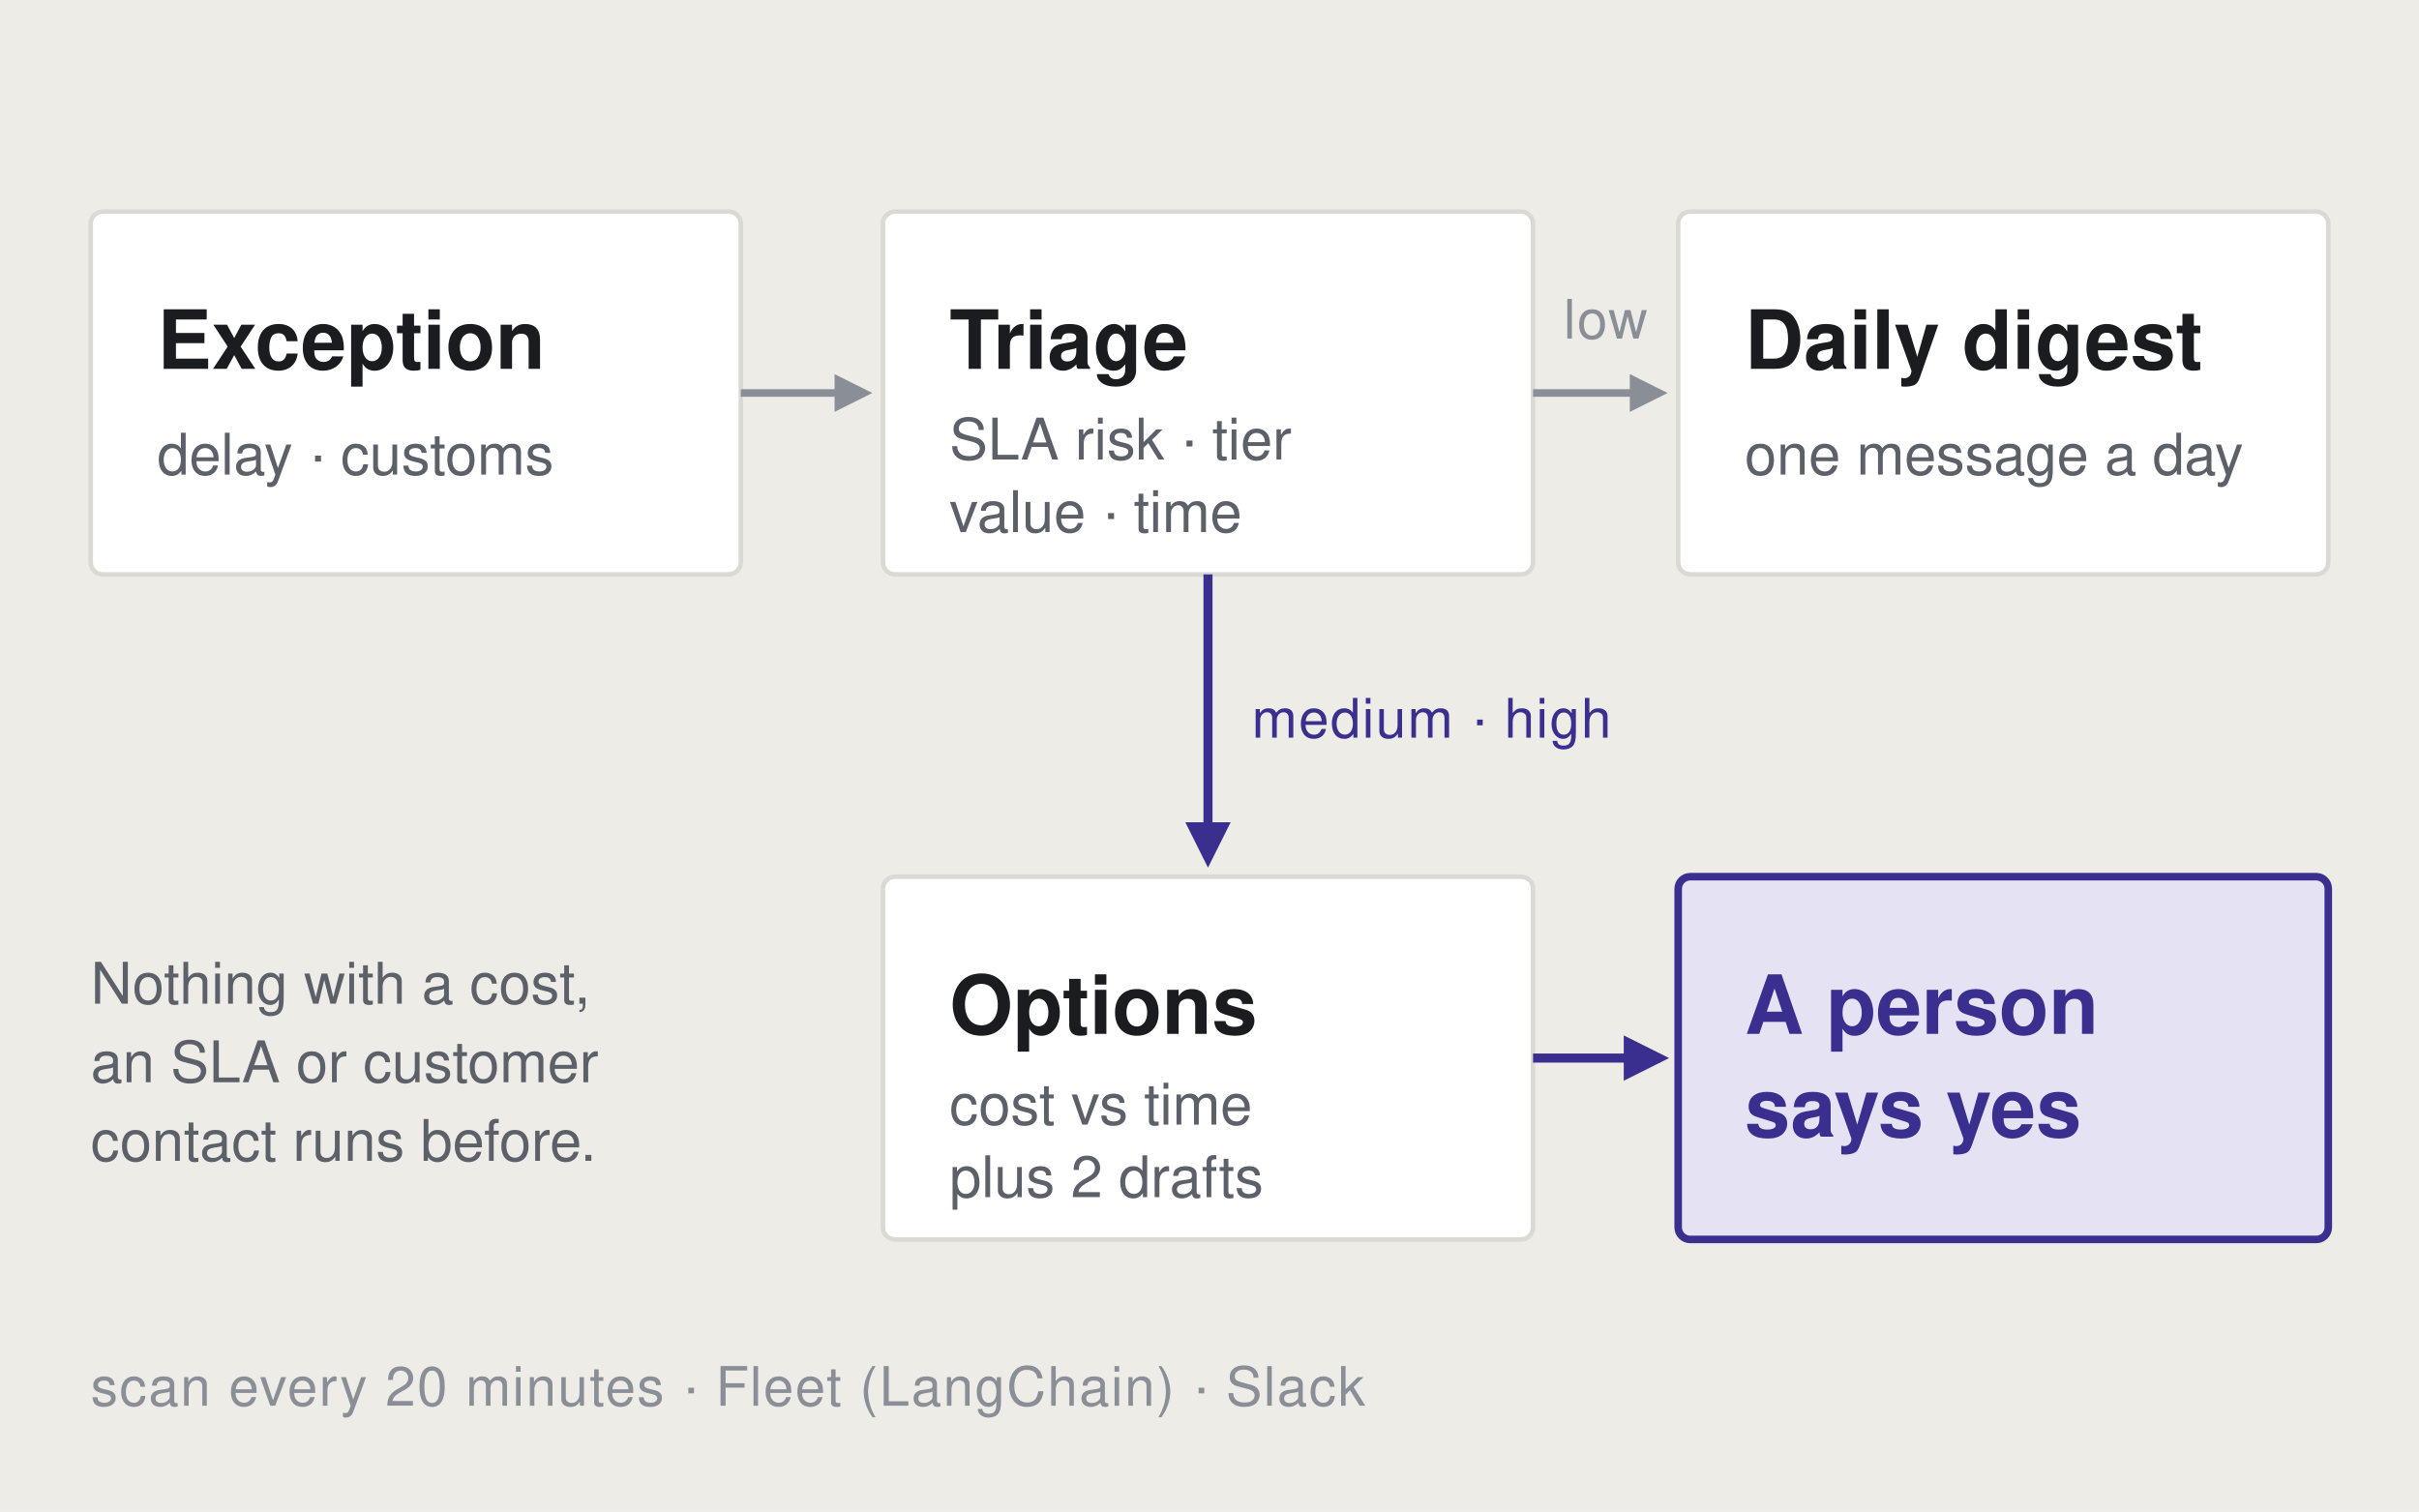
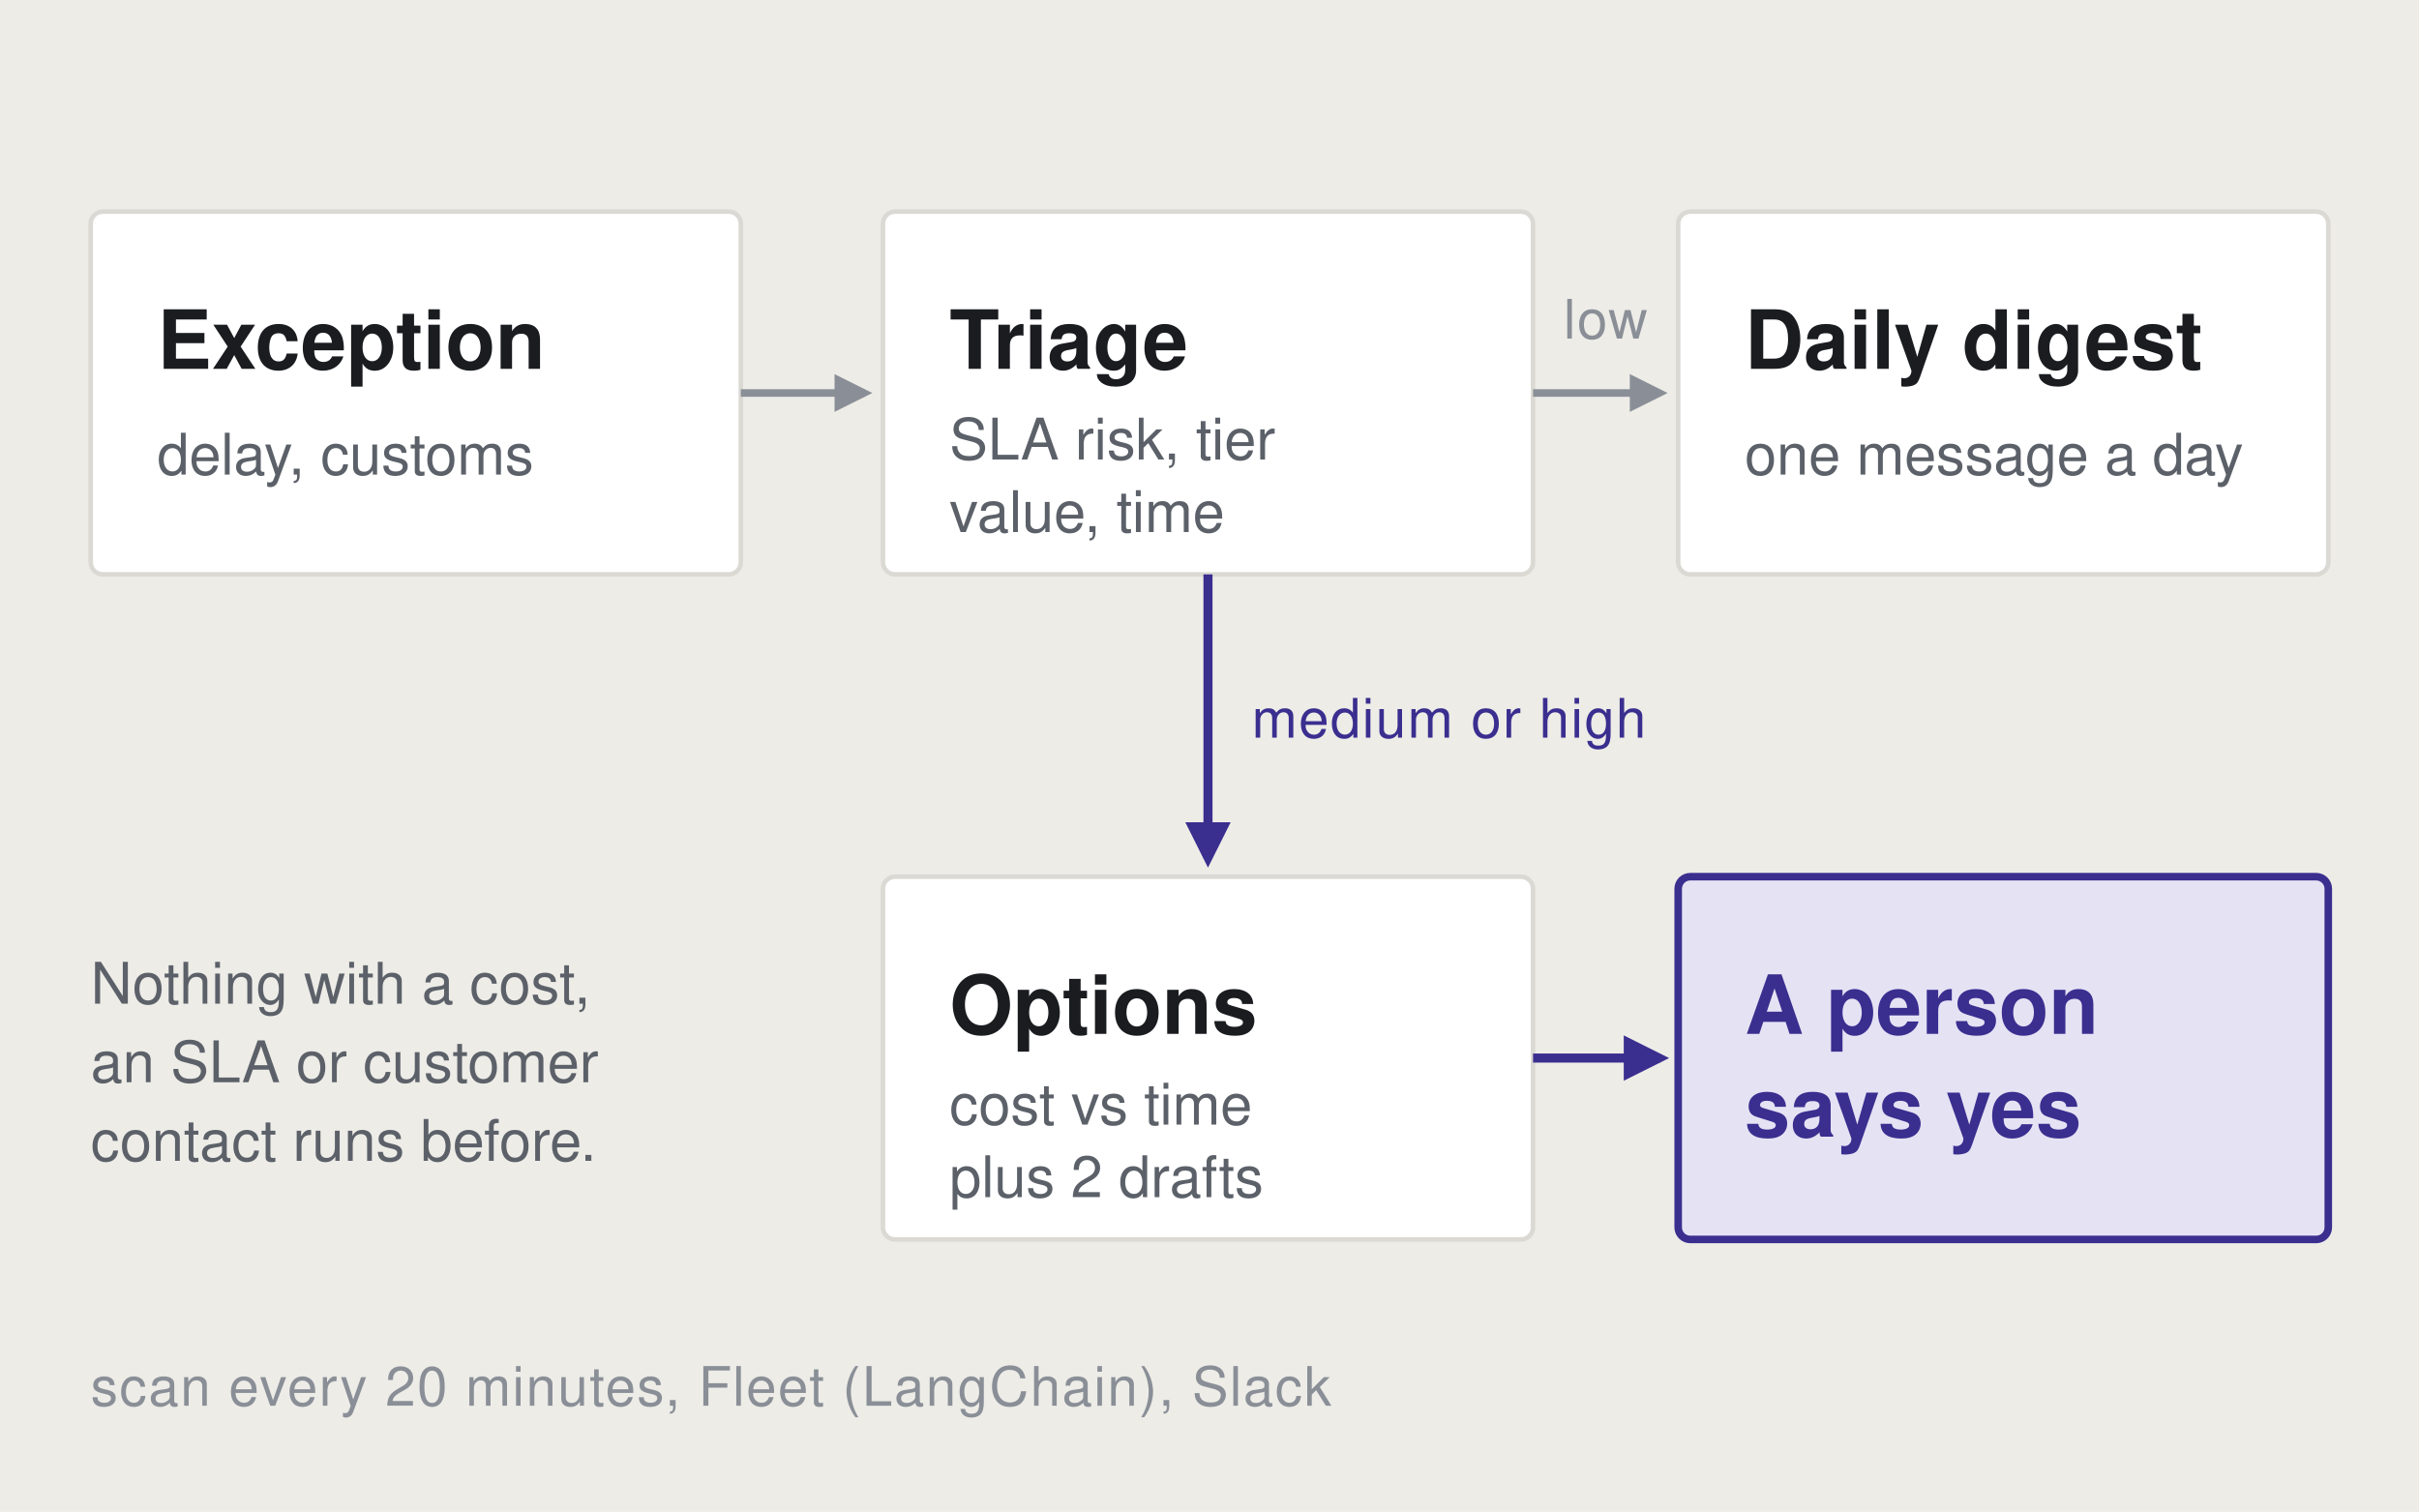
<svg xmlns="http://www.w3.org/2000/svg" viewBox="0 0 800 500" width="800" height="500" role="img" aria-label="Shipping exception flow: an exception is triaged by SLA risk, customer tier, cargo value and time. Low-severity cases go into a daily digest. Medium and high cases get ranked options and two drafts, and a person approves before anything with a cost or customer contact runs.">
  <style>
    .box  { fill:#FFFFFF; stroke:#DBD9D3; stroke-width:1.5 }
    .gate { fill:#E5E2F4; stroke:#3A2E8F; stroke-width:2.5 }
    .t    { font-family:"IBM Plex Sans","Helvetica Neue",Helvetica,Arial,sans-serif; font-size:27px; font-weight:600; fill:#1A1C20 }
    .ta   { fill:#3A2E8F }
    .s    { font-family:"IBM Plex Sans","Helvetica Neue",Helvetica,Arial,sans-serif; font-size:19px; fill:#5C6169 }
    .k    { font-family:"IBM Plex Sans","Helvetica Neue",Helvetica,Arial,sans-serif; font-size:18px; font-weight:500; fill:#8A8F97; letter-spacing:0.5px }
    .ka   { fill:#3A2E8F }
    .line { stroke:#8A8F97; stroke-width:2.5; fill:none }
    .acc  { stroke:#3A2E8F; stroke-width:3; fill:none }
  </style>
  <defs>
    <marker id="a" viewBox="0 0 10 10" refX="8" refY="5" markerWidth="5" markerHeight="5" orient="auto">
      <path d="M0,0 L10,5 L0,10 z" fill="#8A8F97" />
    </marker>
    <marker id="b" viewBox="0 0 10 10" refX="8" refY="5" markerWidth="5" markerHeight="5" orient="auto">
      <path d="M0,0 L10,5 L0,10 z" fill="#3A2E8F" />
    </marker>
  </defs>
  <rect width="800" height="500" fill="#EDECE7" />
  <rect class="box" x="30" y="70" width="215" height="120" rx="4" />
  <text class="t" x="52" y="122">Exception</text>
-   <text class="s" x="52" y="157">delay · customs</text>
+   <text class="s" x="52" y="157">delay, customs</text>
  <rect class="box" x="292" y="70" width="215" height="120" rx="4" />
  <text class="t" x="314" y="122">Triage</text>
-   <text class="s" x="314" y="152">SLA risk · tier</text>
-   <text class="s" x="314" y="176">value · time</text>
+   <text class="s" x="314" y="152">SLA risk, tier</text>
+   <text class="s" x="314" y="176">value, time</text>
  <rect class="box" x="555" y="70" width="215" height="120" rx="4" />
  <text class="t" x="577" y="122">Daily digest</text>
  <text class="s" x="577" y="157">one message a day</text>
  <path class="line" d="M245,130 L286,130" marker-end="url(#a)" />
  <path class="line" d="M507,130 L549,130" marker-end="url(#a)" />
  <text class="k" x="531" y="112" text-anchor="middle">low</text>
  <path class="acc" d="M399.5,190 L399.5,284" marker-end="url(#b)" />
-   <text class="k ka" x="414" y="244">medium · high</text>
+   <text class="k ka" x="414" y="244">medium or high</text>
  <rect class="box" x="292" y="290" width="215" height="120" rx="4" />
  <text class="t" x="314" y="342">Options</text>
  <text class="s" x="314" y="372">cost vs time</text>
  <text class="s" x="314" y="396">plus 2 drafts</text>
  <rect class="gate" x="555" y="290" width="215" height="120" rx="4" />
  <text class="t ta" x="577" y="342">A person</text>
  <text class="t ta" x="577" y="376">says yes</text>
  <path class="acc" d="M507,350 L549,350" marker-end="url(#b)" />
  <text class="s" x="30" y="332">Nothing with a cost,</text>
  <text class="s" x="30" y="358">an SLA or customer</text>
  <text class="s" x="30" y="384">contact runs before.</text>
-   <text class="k" x="30" y="465">scan every 20 minutes · Fleet (LangChain) · Slack</text>
+   <text class="k" x="30" y="465">scan every 20 minutes, Fleet (LangChain), Slack</text>
</svg>
